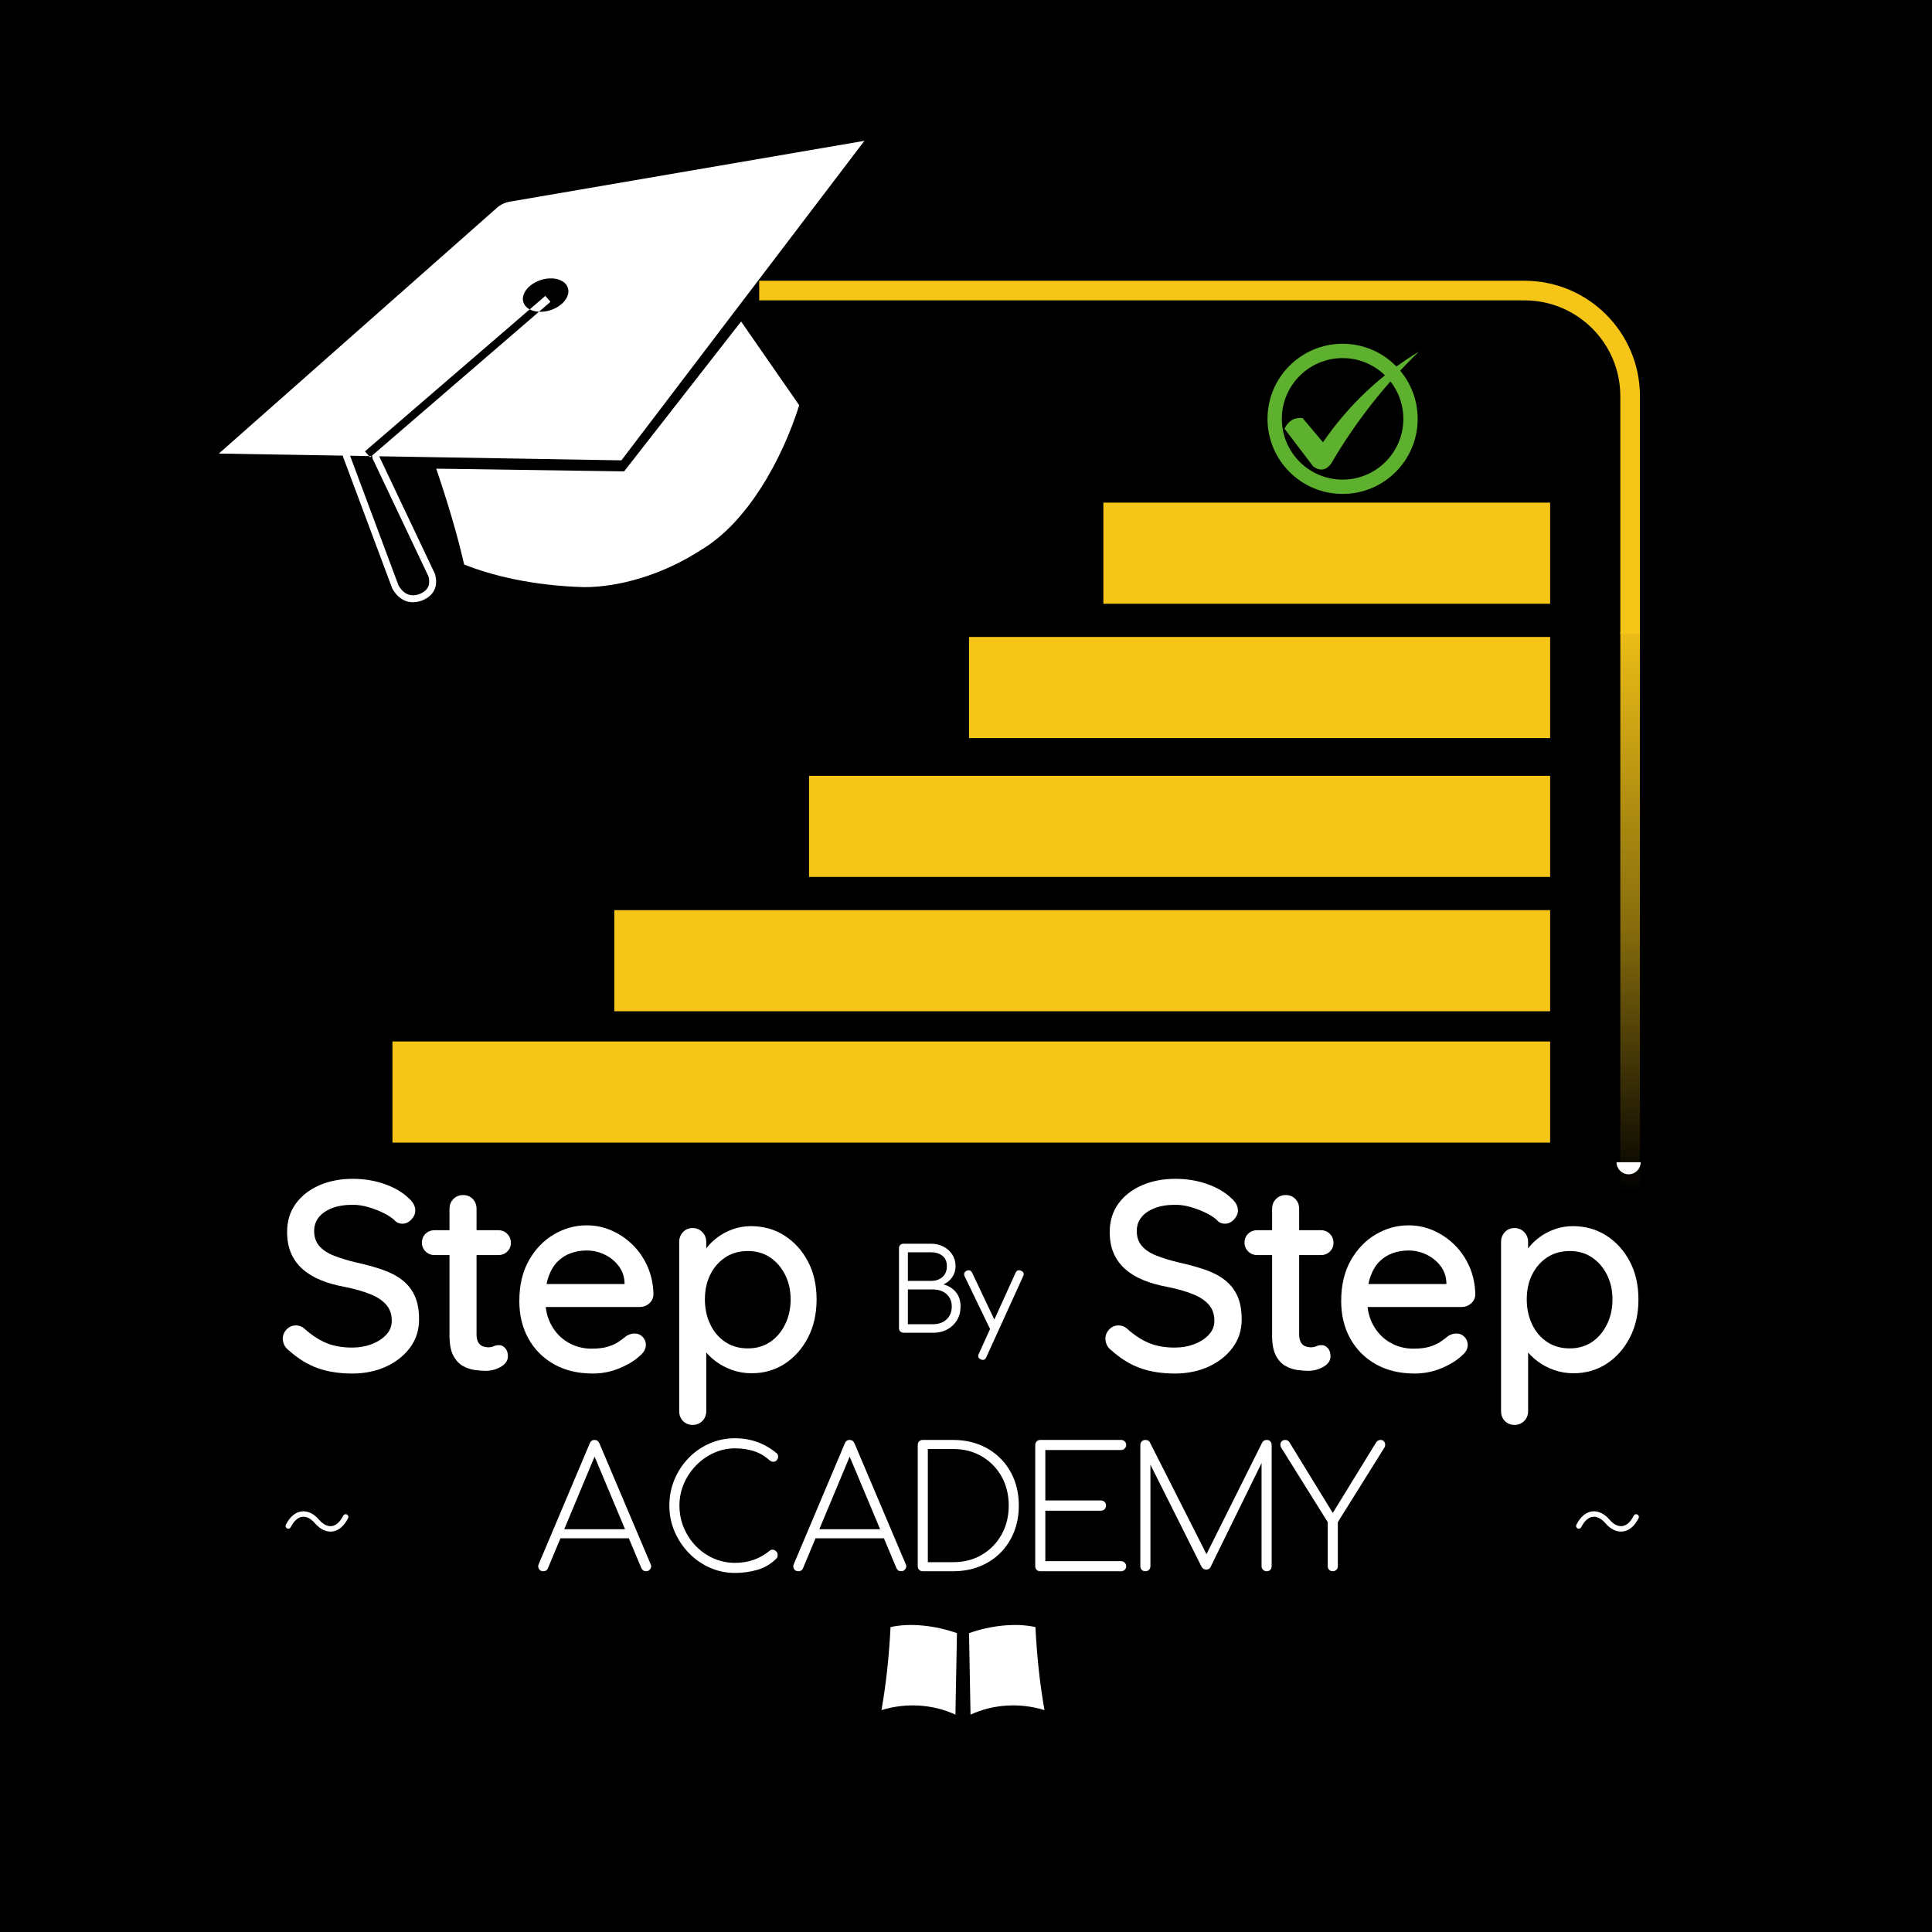
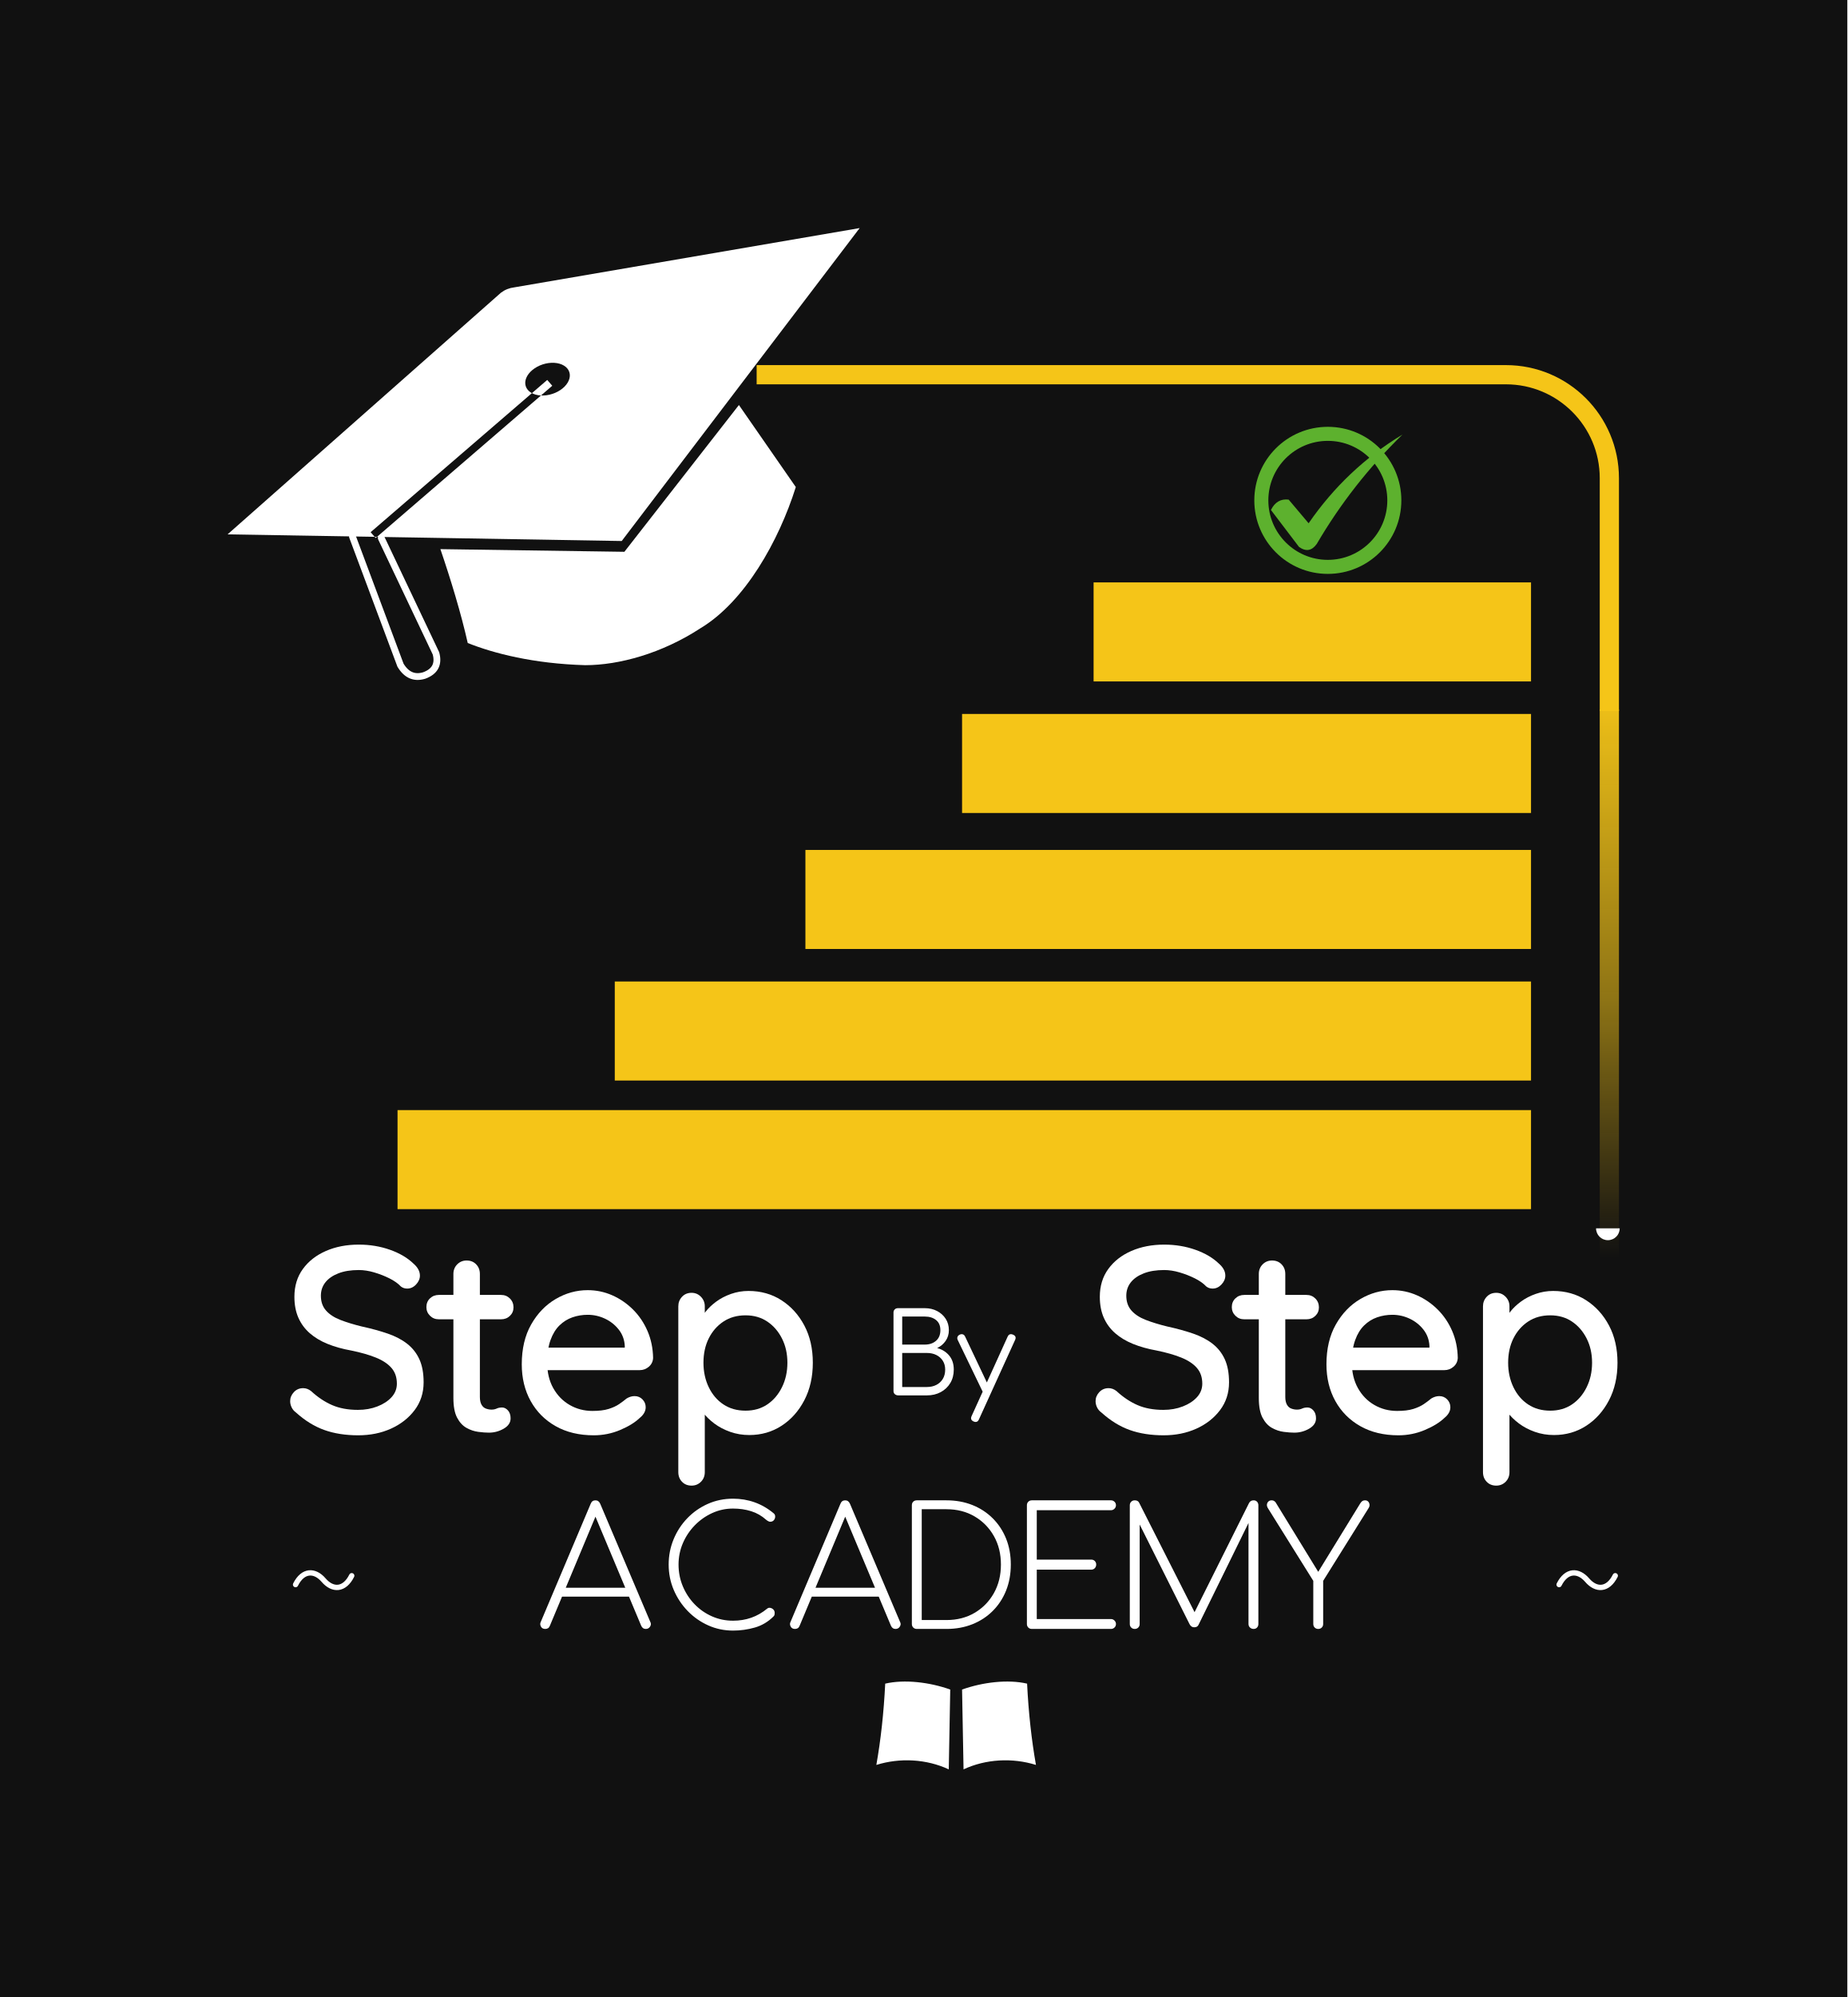
- <svg xmlns="http://www.w3.org/2000/svg" viewBox="0 0 1280 1280">
-   <rect width="1280" height="1280" fill="#000000" />
+ <svg xmlns="http://www.w3.org/2000/svg" viewBox="-9.0 -61.0 1250.0 1351.0">
+   <rect x="-9.0" y="-61.0" width="1250.0" height="1351.0" fill="#111111" />
  <defs>
-     <linearGradient id="g_fil_1" gradientUnits="userSpaceOnUse" x1="0" y1="400" x2="0" y2="790">
+     <linearGradient id="g_fil_21" gradientUnits="userSpaceOnUse" x1="0" y1="400" x2="0" y2="790">
      <stop offset="0" stop-color="#F5C518" />
      <stop offset=".55" stop-color="#F5C518" stop-opacity=".55" />
      <stop offset="1" stop-color="#F5C518" stop-opacity="0" />
    </linearGradient>
  </defs>
  <path d="M503 192.5 H1010 A70 70 0 0 1 1080 262.5 V420" fill="none" stroke="#F5C518" stroke-width="13" />
-   <path d="M1080 419 V790" fill="none" stroke="url(#g_fil_1)" stroke-width="13" />
+   <path d="M1080 419 V790" fill="none" stroke="url(#g_fil_21)" stroke-width="13" />
  <path d="M1071 770 H1087 A8 8 0 0 1 1071 770 Z" fill="#FFFFFF" />
  <rect x="731" y="333" width="296" height="67" fill="#F5C518" />
  <rect x="642" y="422" width="385" height="67" fill="#F5C518" />
  <rect x="536" y="514" width="491" height="67" fill="#F5C518" />
  <rect x="407" y="603" width="620" height="67" fill="#F5C518" />
  <rect x="260" y="690" width="767" height="67" fill="#F5C518" />
  <g>
    <circle cx="889.5" cy="277.5" r="45" fill="none" stroke="#5DB12E" stroke-width="9.5" />
    <path d="M851 284 Q855 276 863 277 L876.5 293 Q902 256 940 233 Q906 266 882 307 Q877 314 870 309 Z" fill="#5DB12E" />
  </g>
  <g fill="#FFFFFF">
    <path d="M289 310.5 L413.5 312.3 L491 213 L529.5 268.5 C518 305 495 346 465 364 C439 381 410 389 387 389 C352 388 325 381 307.5 374 C303 354 296 331 289 310.5 Z" />
    <path d="M145 300.5 L330 137 Q334 134 339 133.4 L572.7 93.3 L411.7 305 Z M361.30 196.03 L241.80 299.03 L245.20 302.97 L364.70 199.97 Z M376.24 190.71 L376.54 192.05 L376.58 193.46 L376.36 194.90 L375.89 196.34 L375.17 197.78 L374.22 199.17 L373.05 200.51 L371.68 201.75 L370.14 202.89 L368.45 203.91 L366.64 204.78 L364.74 205.49 L362.79 206.03 L360.82 206.39 L358.86 206.56 L356.94 206.54 L355.10 206.34 L353.37 205.95 L351.78 205.38 L350.36 204.64 L349.12 203.75 L348.10 202.71 L347.31 201.55 L346.76 200.29 L346.46 198.95 L346.42 197.54 L346.64 196.10 L347.11 194.66 L347.83 193.22 L348.78 191.83 L349.95 190.49 L351.32 189.25 L352.86 188.11 L354.55 187.09 L356.36 186.22 L358.26 185.51 L360.21 184.97 L362.18 184.61 L364.14 184.44 L366.06 184.46 L367.90 184.66 L369.63 185.05 L371.22 185.62 L372.64 186.36 L373.88 187.25 L374.90 188.29 L375.69 189.45 Z" fill-rule="evenodd" />
    <path d="M229.5 302 L262 389 Q268 399 278 396 Q289 392 286 381 L249 303" fill="none" stroke="#FFFFFF" stroke-width="4.6" stroke-linejoin="round" stroke-linecap="round" />
  </g>
  <g fill="#FFFFFF">
    <path transform="translate(180.36 908.21) scale(0.17917 -0.17917)" d="M296 -10Q224 -10 168.0 10.0Q112 30 61 76Q50 84 44.5 95.5Q39 107 39 119Q39 138 53.0 153.0Q67 168 88 168Q104 168 118 157Q156 122 197.5 104.0Q239 86 295 86Q335 86 368.5 99.0Q402 112 422.0 134.0Q442 156 442 185Q442 221 421.5 244.5Q401 268 362.5 283.5Q324 299 270 310Q220 319 180.5 335.0Q141 351 113.0 375.5Q85 400 70.0 434.0Q55 468 55 513Q55 574 87.0 618.0Q119 662 174.0 686.0Q229 710 298 710Q361 710 416.0 690.5Q471 671 505 638Q529 617 529 593Q529 575 514.5 559.5Q500 544 481 544Q467 544 457 552Q441 569 414.0 582.5Q387 596 356.5 605.0Q326 614 298 614Q253 614 221.0 601.5Q189 589 172.0 567.5Q155 546 155 517Q155 483 174.5 461.0Q194 439 229.0 425.5Q264 412 309 401Q364 389 407.5 374.0Q451 359 481.0 335.5Q511 312 527.0 277.0Q543 242 543 190Q543 130 509.0 85.0Q475 40 419.5 15.0Q364 -10 296 -10Z" />
    <path transform="translate(276.66 908.21) scale(0.17917 -0.17917)" d="M63 520H298Q318 520 331.5 506.5Q345 493 345 473Q345 454 331.5 441.0Q318 428 298 428H63Q43 428 29.5 441.5Q16 455 16 474Q16 494 29.5 507.0Q43 520 63 520ZM168 650Q190 650 204.0 635.5Q218 621 218 599V135Q218 117 224.0 106.0Q230 95 240.5 91.0Q251 87 262 87Q273 87 281.5 91.0Q290 95 302 95Q314 95 324.0 84.0Q334 73 334 54Q334 30 308.0 15.0Q282 0 252 0Q235 0 212.0 3.0Q189 6 167.5 18.0Q146 30 132.0 56.5Q118 83 118 131V599Q118 621 132.5 635.5Q147 650 168 650Z" />
    <path transform="translate(336.36 908.21) scale(0.17917 -0.17917)" d="M315 -10Q232 -10 171.0 24.5Q110 59 76.5 119.5Q43 180 43 258Q43 346 78.5 408.5Q114 471 171.0 504.5Q228 538 292 538Q341 538 385.0 518.5Q429 499 463.5 464.5Q498 430 518.0 383.5Q538 337 539 282Q538 262 523.0 249.0Q508 236 488 236H99L75 321H451L432 303V328Q430 363 409.0 389.5Q388 416 357.0 430.5Q326 445 292 445Q262 445 234.5 435.5Q207 426 185.5 405.0Q164 384 151.5 349.5Q139 315 139 264Q139 209 162.0 168.0Q185 127 224.0 104.5Q263 82 310 82Q347 82 371.0 89.5Q395 97 411.0 108.0Q427 119 439 129Q454 138 469 138Q487 138 499.0 125.5Q511 113 511 96Q511 74 489 56Q462 30 414.5 10.0Q367 -10 315 -10Z" />
    <path transform="translate(437.45 908.21) scale(0.17917 -0.17917)" d="M335 535Q405 535 459.5 500.0Q514 465 546.0 404.5Q578 344 578 264Q578 184 546.0 122.5Q514 61 460.0 26.0Q406 -9 338 -9Q300 -9 266.0 3.0Q232 15 206.0 34.5Q180 54 163.5 76.0Q147 98 143 117L170 130V-149Q170 -171 155.5 -185.5Q141 -200 120 -200Q98 -200 84.0 -185.5Q70 -171 70 -149V477Q70 498 84.0 513.0Q98 528 120 528Q141 528 155.5 513.0Q170 498 170 477V408L154 417Q157 436 173.0 456.5Q189 477 213.5 495.0Q238 513 269.5 524.0Q301 535 335 535ZM324 443Q276 443 240.5 419.5Q205 396 185.0 356.0Q165 316 165 264Q165 213 185.0 171.5Q205 130 240.5 106.5Q276 83 324 83Q371 83 406.0 106.5Q441 130 461.5 171.5Q482 213 482 264Q482 315 461.5 355.5Q441 396 406.0 419.5Q371 443 324 443Z" />
    <path transform="translate(725.36 908.21) scale(0.17917 -0.17917)" d="M296 -10Q224 -10 168.0 10.0Q112 30 61 76Q50 84 44.5 95.5Q39 107 39 119Q39 138 53.0 153.0Q67 168 88 168Q104 168 118 157Q156 122 197.5 104.0Q239 86 295 86Q335 86 368.5 99.0Q402 112 422.0 134.0Q442 156 442 185Q442 221 421.5 244.5Q401 268 362.5 283.5Q324 299 270 310Q220 319 180.5 335.0Q141 351 113.0 375.5Q85 400 70.0 434.0Q55 468 55 513Q55 574 87.0 618.0Q119 662 174.0 686.0Q229 710 298 710Q361 710 416.0 690.5Q471 671 505 638Q529 617 529 593Q529 575 514.5 559.5Q500 544 481 544Q467 544 457 552Q441 569 414.0 582.5Q387 596 356.5 605.0Q326 614 298 614Q253 614 221.0 601.5Q189 589 172.0 567.5Q155 546 155 517Q155 483 174.5 461.0Q194 439 229.0 425.5Q264 412 309 401Q364 389 407.5 374.0Q451 359 481.0 335.5Q511 312 527.0 277.0Q543 242 543 190Q543 130 509.0 85.0Q475 40 419.5 15.0Q364 -10 296 -10Z" />
    <path transform="translate(821.66 908.21) scale(0.17917 -0.17917)" d="M63 520H298Q318 520 331.5 506.5Q345 493 345 473Q345 454 331.5 441.0Q318 428 298 428H63Q43 428 29.5 441.5Q16 455 16 474Q16 494 29.5 507.0Q43 520 63 520ZM168 650Q190 650 204.0 635.5Q218 621 218 599V135Q218 117 224.0 106.0Q230 95 240.5 91.0Q251 87 262 87Q273 87 281.5 91.0Q290 95 302 95Q314 95 324.0 84.0Q334 73 334 54Q334 30 308.0 15.0Q282 0 252 0Q235 0 212.0 3.0Q189 6 167.5 18.0Q146 30 132.0 56.5Q118 83 118 131V599Q118 621 132.5 635.5Q147 650 168 650Z" />
    <path transform="translate(880.86 908.21) scale(0.17917 -0.17917)" d="M315 -10Q232 -10 171.0 24.5Q110 59 76.5 119.5Q43 180 43 258Q43 346 78.5 408.5Q114 471 171.0 504.5Q228 538 292 538Q341 538 385.0 518.5Q429 499 463.5 464.5Q498 430 518.0 383.5Q538 337 539 282Q538 262 523.0 249.0Q508 236 488 236H99L75 321H451L432 303V328Q430 363 409.0 389.5Q388 416 357.0 430.5Q326 445 292 445Q262 445 234.5 435.5Q207 426 185.5 405.0Q164 384 151.5 349.5Q139 315 139 264Q139 209 162.0 168.0Q185 127 224.0 104.5Q263 82 310 82Q347 82 371.0 89.5Q395 97 411.0 108.0Q427 119 439 129Q454 138 469 138Q487 138 499.0 125.5Q511 113 511 96Q511 74 489 56Q462 30 414.5 10.0Q367 -10 315 -10Z" />
    <path transform="translate(981.95 908.21) scale(0.17917 -0.17917)" d="M335 535Q405 535 459.5 500.0Q514 465 546.0 404.5Q578 344 578 264Q578 184 546.0 122.5Q514 61 460.0 26.0Q406 -9 338 -9Q300 -9 266.0 3.0Q232 15 206.0 34.5Q180 54 163.5 76.0Q147 98 143 117L170 130V-149Q170 -171 155.5 -185.5Q141 -200 120 -200Q98 -200 84.0 -185.5Q70 -171 70 -149V477Q70 498 84.0 513.0Q98 528 120 528Q141 528 155.5 513.0Q170 498 170 477V408L154 417Q157 436 173.0 456.5Q189 477 213.5 495.0Q238 513 269.5 524.0Q301 535 335 535ZM324 443Q276 443 240.5 419.5Q205 396 185.0 356.0Q165 316 165 264Q165 213 185.0 171.5Q205 130 240.5 106.5Q276 83 324 83Q371 83 406.0 106.5Q441 130 461.5 171.5Q482 213 482 264Q482 315 461.5 355.5Q441 396 406.0 419.5Q371 443 324 443Z" />
    <path transform="translate(588.05 883.00) scale(0.07554 -0.07554)" d="M144 0Q125 0 112.5 10.5Q100 21 100 39V742Q100 759 111.0 770.0Q122 781 139 781H382Q442 781 490.5 755.5Q539 730 567.5 686.0Q596 642 596 584Q596 530 567.0 488.0Q538 446 491 424Q558 406 599.0 356.5Q640 307 640 231Q640 163 609.0 111.0Q578 59 523.5 29.5Q469 0 399 0ZM178 75H399Q447 75 484.0 94.0Q521 113 542.0 148.0Q563 183 563 231Q563 276 542.0 309.5Q521 343 484.0 361.5Q447 380 399 380H178ZM178 455H382Q442 455 481.0 489.0Q520 523 520 584Q520 644 481.0 675.0Q442 706 382 706H178Z" />
    <path transform="translate(637.33 883.00) scale(0.07554 -0.07554)" d="M184 -238Q176 -238 166 -234Q132 -219 147 -186L470 526Q485 558 518 544Q552 530 537 497L213 -215Q203 -238 184 -238ZM295 17Q280 10 267.0 14.5Q254 19 246 34L23 496Q16 511 21.0 524.0Q26 537 41 544Q56 551 69.0 546.5Q82 542 89 527L308 65Q316 50 313.0 37.0Q310 24 295 17Z" />
    <path transform="translate(354.49 1041.00) scale(0.1114 -0.1114)" d="M49 0Q30 0 22.5 15.0Q15 30 22 43L325 760Q333 781 354 781Q374 781 383 760L687 43Q695 29 686.0 14.5Q677 0 660 0Q650 0 643.5 4.5Q637 9 632 19L338 720H370L77 19Q73 9 66.0 4.5Q59 0 49 0ZM123 196 147 250H563L586 196Z" />
    <path transform="translate(436.78 1041.00) scale(0.1114 -0.1114)" d="M451 -10Q371 -10 300.5 21.5Q230 53 176.0 108.5Q122 164 91.0 236.5Q60 309 60 391Q60 472 90.0 544.5Q120 617 173.5 672.5Q227 728 298.0 759.5Q369 791 451 791Q520 791 582.0 769.0Q644 747 698 702Q707 695 707.0 682.5Q707 670 699.0 660.5Q691 651 677 651Q673 651 669.0 652.5Q665 654 661.0 656.5Q657 659 652 663Q612 699 561.0 715.0Q510 731 451 731Q384 731 324.0 703.5Q264 676 218.0 628.5Q172 581 146.0 520.0Q120 459 120 391Q120 321 146.0 259.0Q172 197 217.5 150.0Q263 103 323.0 76.5Q383 50 451 50Q510 50 561.5 68.0Q613 86 658 123Q666 130 677.0 128.0Q688 126 696.0 118.0Q704 110 704 97Q704 91 703.0 86.0Q702 81 697 76Q648 27 583.5 8.5Q519 -10 451 -10Z" />
    <path transform="translate(523.49 1041.00) scale(0.1114 -0.1114)" d="M49 0Q30 0 22.5 15.0Q15 30 22 43L325 760Q333 781 354 781Q374 781 383 760L687 43Q695 29 686.0 14.5Q677 0 660 0Q650 0 643.5 4.5Q637 9 632 19L338 720H370L77 19Q73 9 66.0 4.5Q59 0 49 0ZM123 196 147 250H563L586 196Z" />
    <path transform="translate(596.89 1041.00) scale(0.1114 -0.1114)" d="M130 0Q117 0 108.5 8.5Q100 17 100 30V751Q100 765 108.5 773.0Q117 781 130 781H310Q396 781 467.5 752.5Q539 724 591.5 671.5Q644 619 672.5 548.0Q701 477 701 391Q701 305 672.5 233.5Q644 162 591.5 109.5Q539 57 467.5 28.5Q396 0 310 0ZM160 54H310Q407 54 481.5 98.0Q556 142 598.5 218.0Q641 294 641 391Q641 488 598.5 563.5Q556 639 481.5 683.0Q407 727 310 727H160Z" />
    <path transform="translate(674.73 1041.00) scale(0.1114 -0.1114)" d="M130 0Q117 0 108.5 8.5Q100 17 100 30V751Q100 764 108.5 772.5Q117 781 130 781H611Q623 781 632.0 772.5Q641 764 641 751Q641 739 632.0 730.0Q623 721 611 721H160V421H491Q504 421 512.5 412.5Q521 404 521 391Q521 378 512.5 369.0Q504 360 491 360H160V60H611Q623 60 632.0 51.0Q641 42 641 30Q641 17 632.0 8.5Q623 0 611 0Z" />
    <path transform="translate(744.36 1041.00) scale(0.1114 -0.1114)" d="M130 0Q117 0 108.5 8.5Q100 17 100 30V751Q100 764 108.5 772.5Q117 781 130 781Q150 781 157 766L511 67H476L825 766Q834 781 852 781Q865 781 873.0 772.5Q881 764 881 751V30Q881 17 873.0 8.5Q865 0 852 0Q839 0 830.0 8.5Q821 17 821 30V679L836 674L517 24Q510 10 491 10Q473 10 463 29L140 674L160 679V30Q160 17 151.5 8.5Q143 0 130 0Z" />
    <path transform="translate(847.69 1041.00) scale(0.1114 -0.1114)" d="M317 0Q304 0 295.5 8.5Q287 17 287 30V292L11 734Q4 746 5.5 756.5Q7 767 14.5 774.0Q22 781 34 781Q42 781 47.5 778.0Q53 775 58 769L339 311H295L572 762Q579 773 585.5 777.0Q592 781 601 781Q613 781 620.0 774.0Q627 767 628.5 756.0Q630 745 623 734L347 292V30Q347 17 338.5 8.5Q330 0 317 0Z" />
  </g>
  <path d="M191 1011 C196 1001 204 1001 210 1008 C216 1015 224 1015 229 1005" fill="none" stroke="#FFFFFF" stroke-width="3.6" stroke-linecap="round" />
  <path d="M1046 1011 C1051 1001 1059 1001 1065 1008 C1071 1015 1079 1015 1084 1005" fill="none" stroke="#FFFFFF" stroke-width="3.6" stroke-linecap="round" />
  <path d="M634 1082 C620 1077 603 1075 590 1078 C589 1098 587 1116 584 1133 C600 1128 618 1129 633 1136 Z" fill="#FFFFFF" />
  <path d="M642 1082 C656 1077 673 1075 686 1078 C687 1098 689 1116 692 1133 C676 1128 658 1129 643 1136 Z" fill="#FFFFFF" />
</svg>
